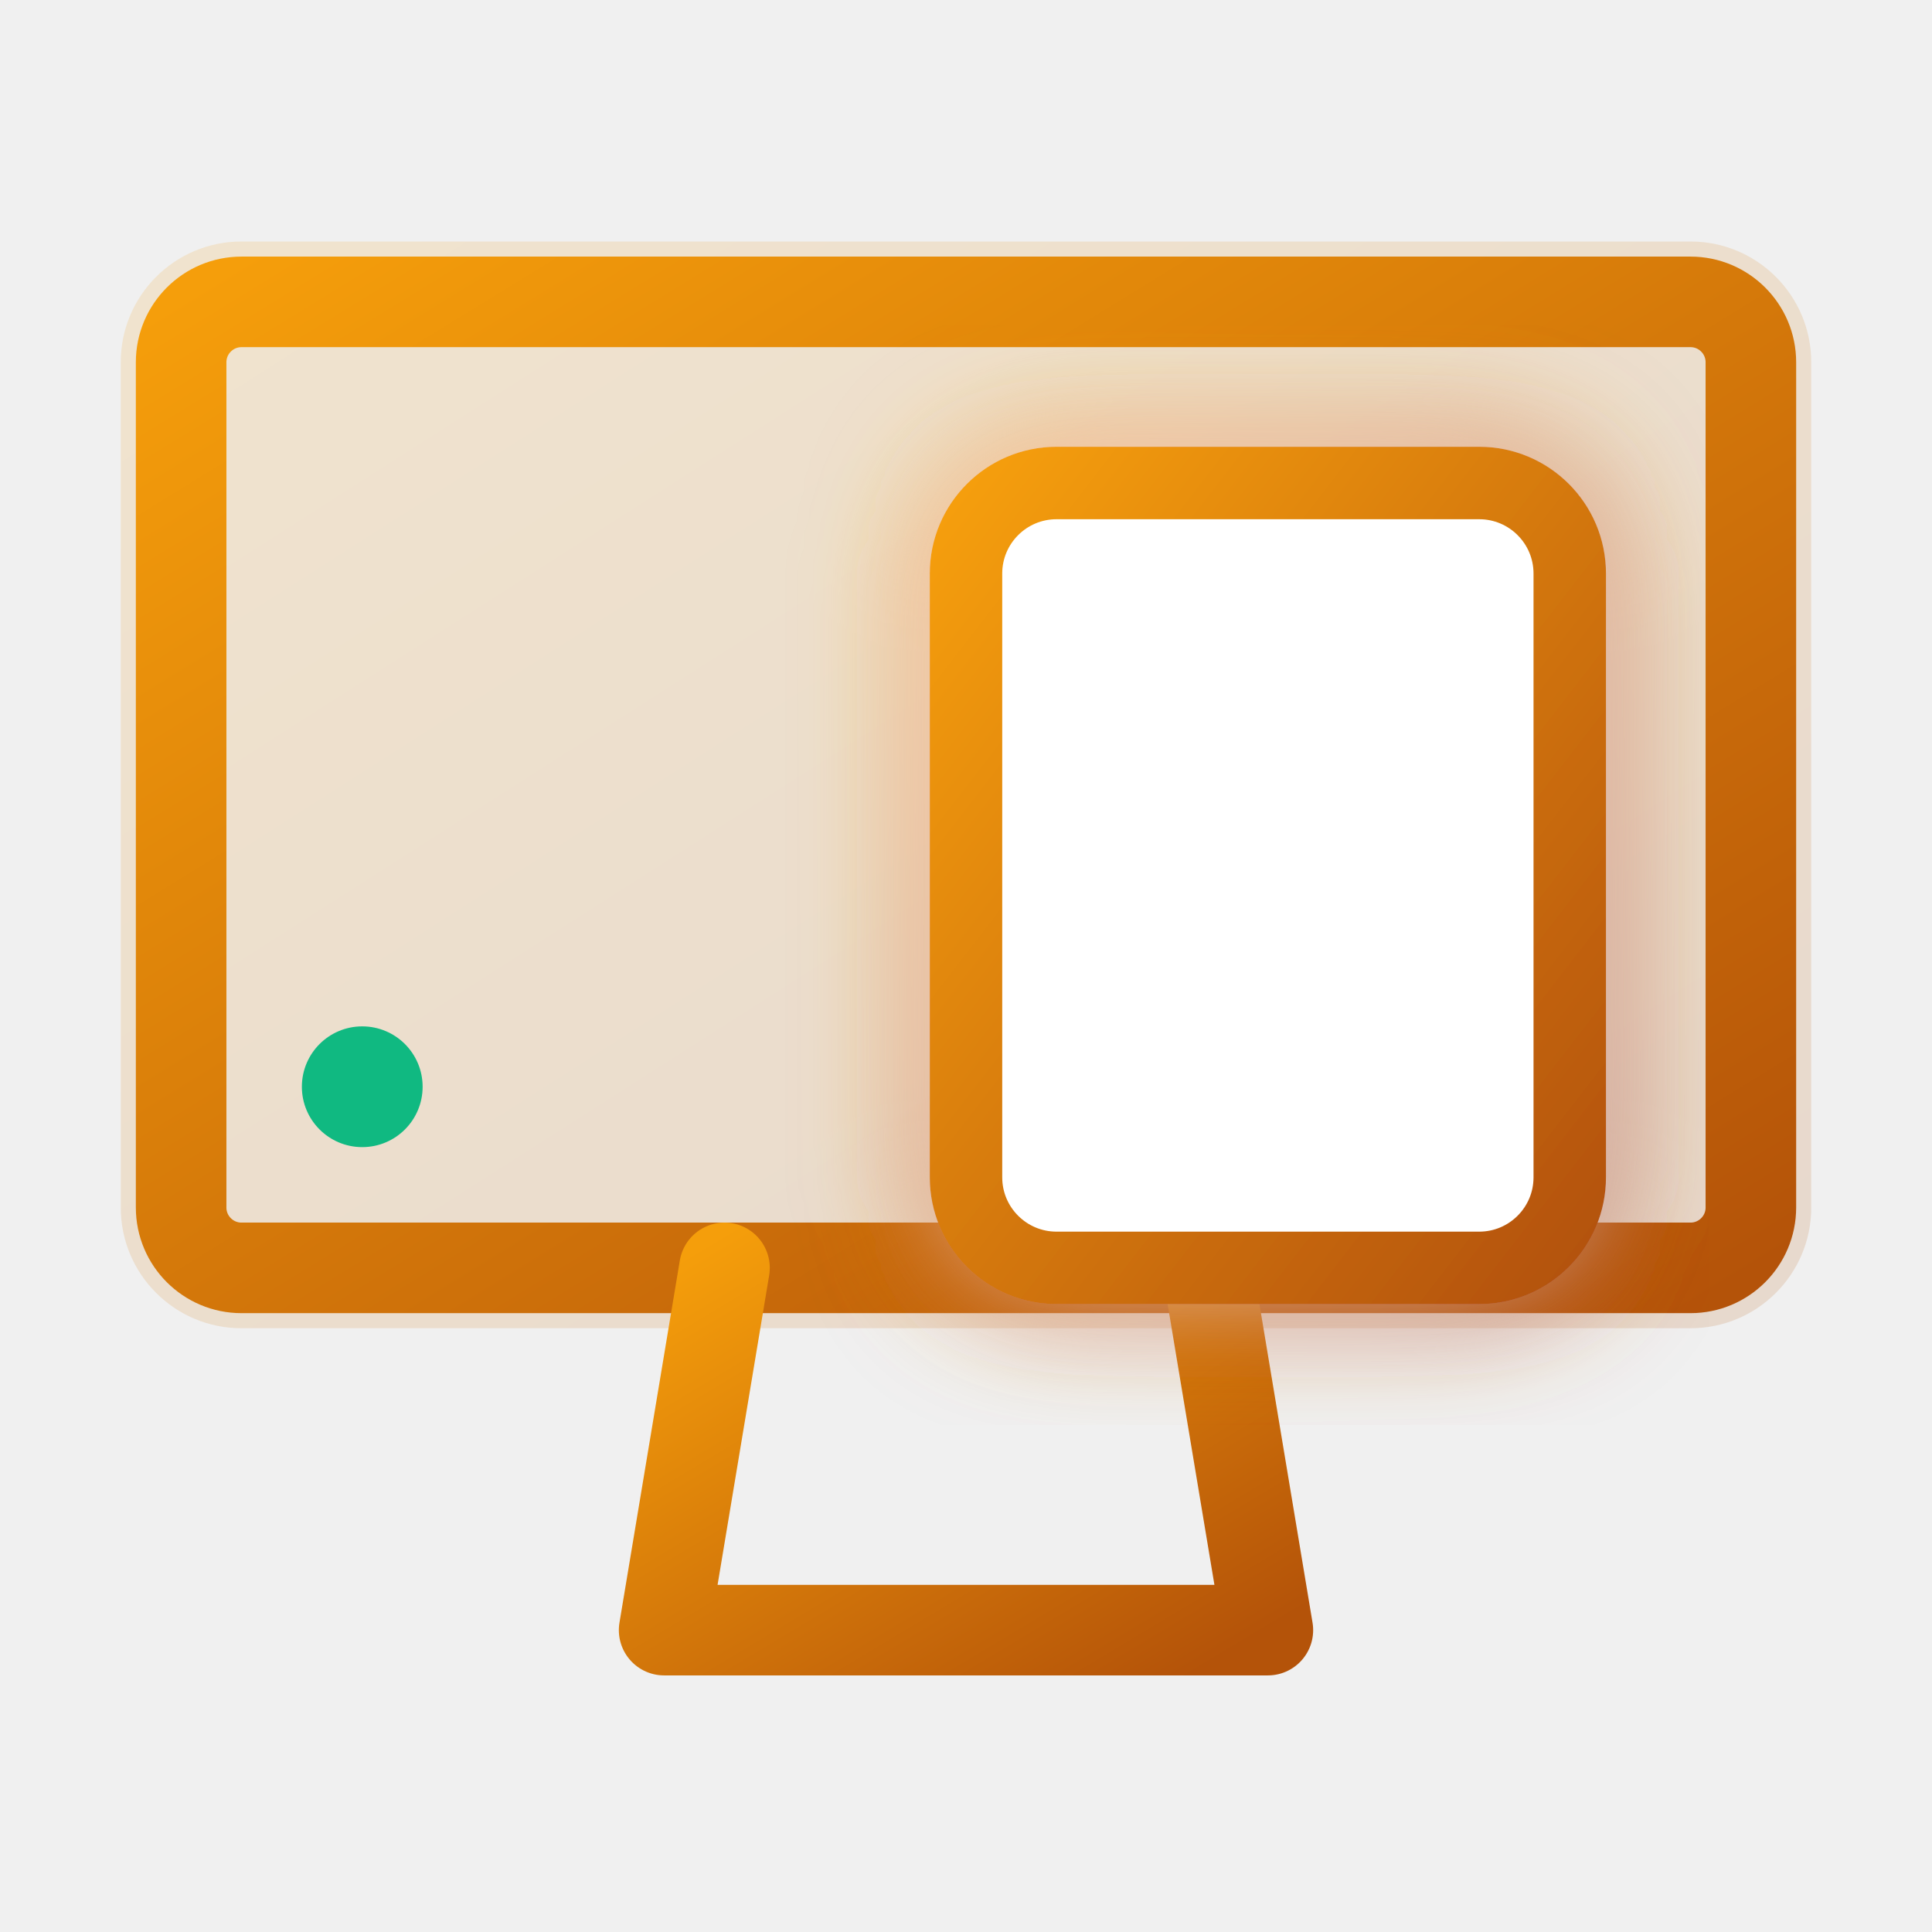
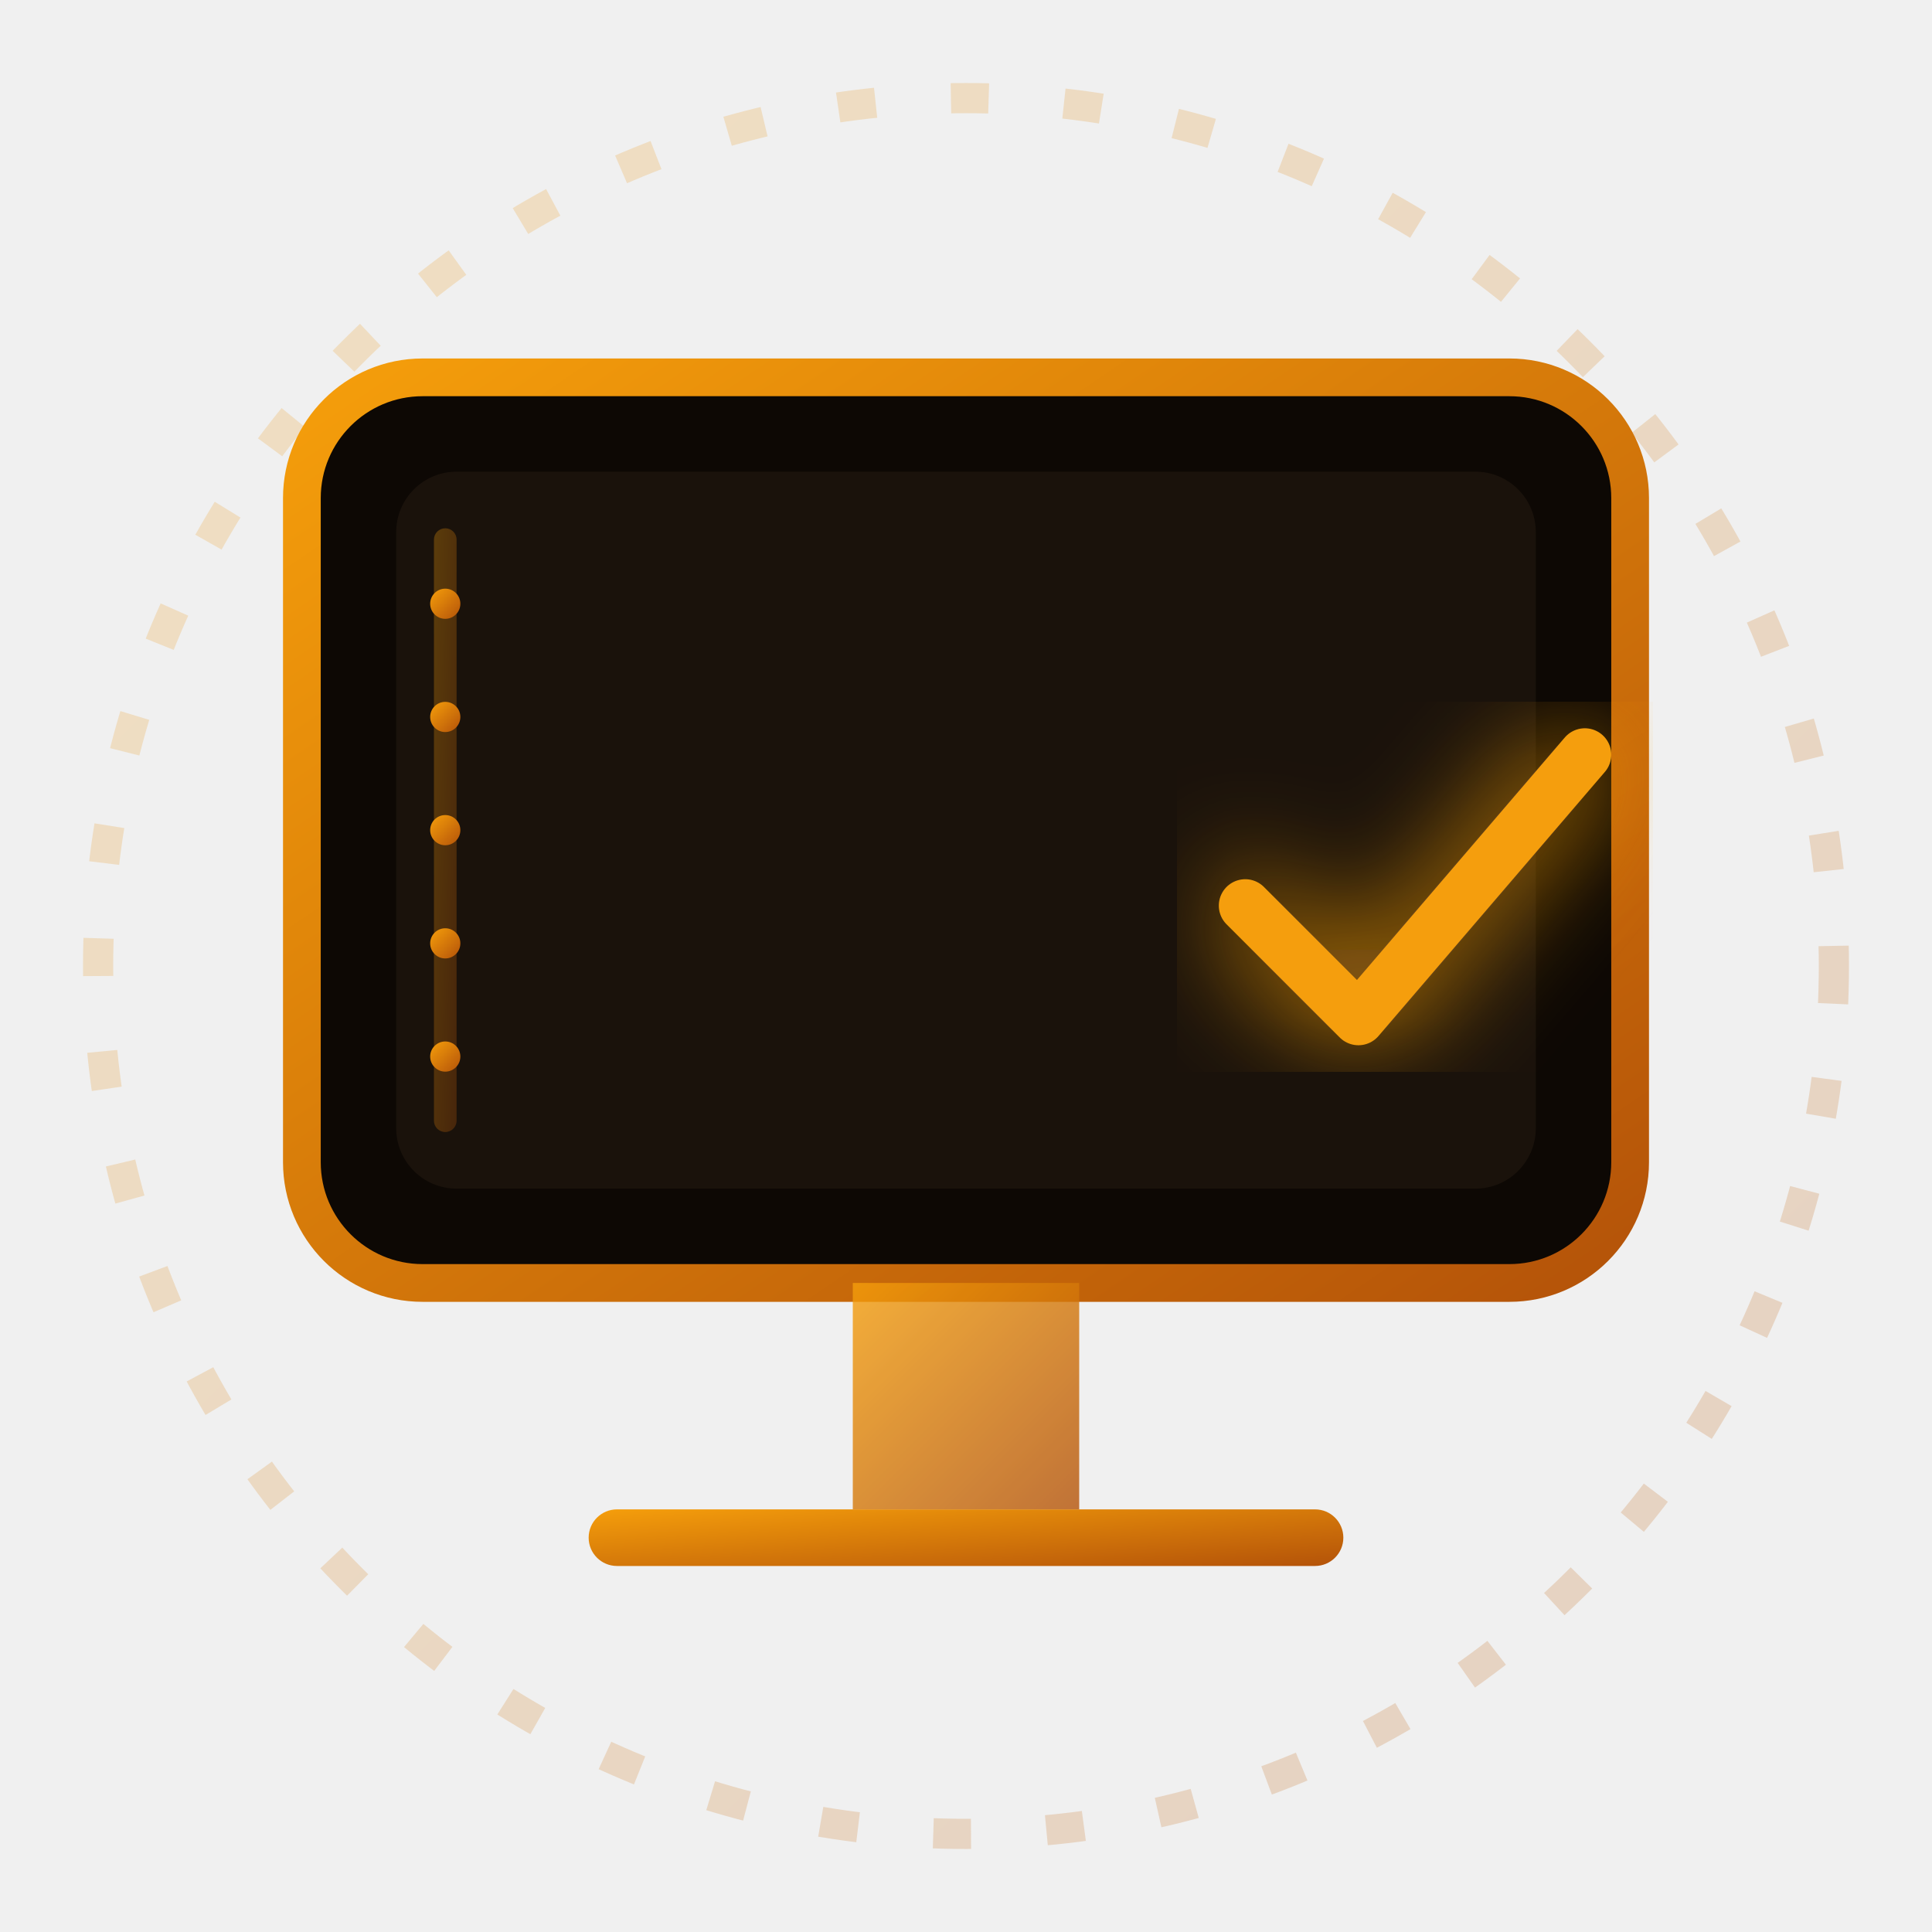
- <svg xmlns="http://www.w3.org/2000/svg" viewBox="0 0 32 32" fill="none">
+ <svg xmlns="http://www.w3.org/2000/svg" width="512" height="512" viewBox="0 0 512 512" fill="none">
  <defs>
-     <linearGradient id="logo_grad" x1="0%" y1="0%" x2="100%" y2="100%">
-       <stop offset="0%" style="stop-color:#f59e0b;stop-opacity:1" />
-       <stop offset="100%" style="stop-color:#b45309;stop-opacity:1" />
+     <linearGradient id="gold_grad" x1="0%" y1="0%" x2="100%" y2="100%">
+       <stop offset="0%" stop-color="#f59e0b" />
+       <stop offset="100%" stop-color="#b45309" />
    </linearGradient>
    <filter id="glow" x="-20%" y="-20%" width="140%" height="140%">
-       <feGaussianBlur stdDeviation="1" result="blur" />
+       <feGaussianBlur stdDeviation="15" result="blur" />
      <feComposite in="SourceGraphic" in2="blur" operator="over" />
    </filter>
  </defs>
-   <path d="M2 6C2 4.895 2.895 4 4 4H28C29.105 4 30 4.895 30 6V20C30 21.105 29.105 22 28 22H4C2.895 22 2 21.105 2 20V6Z" fill="url(#logo_grad)" opacity="0.15" />
-   <path d="M4 5H28C28.552 5 29 5.448 29 6V20C29 20.552 28.552 21 28 21H4C3.448 21 3 20.552 3 20V6C3 5.448 3.448 5 4 5Z" stroke="url(#logo_grad)" stroke-width="1.5" stroke-linejoin="round" />
-   <path d="M12 21L11 27H21L20 21" stroke="url(#logo_grad)" stroke-width="1.5" stroke-linecap="round" stroke-linejoin="round" />
-   <path d="M9 27H23" stroke="url(#logo_grad)" stroke-width="1.5" stroke-linecap="round" />
-   <g filter="url(#glow)">
-     <rect x="16" y="8" width="10" height="13" rx="1.5" fill="white" stroke="url(#logo_grad)" stroke-width="1.2" />
-     <path d="M18 11H24" stroke="url(#logo_grad)" stroke-width="0.8" stroke-linecap="round" opacity="0.6" />
-     <path d="M18 14H24" stroke="url(#logo_grad)" stroke-width="0.8" stroke-linecap="round" opacity="0.6" />
-     <path d="M18 17H22" stroke="url(#logo_grad)" stroke-width="0.8" stroke-linecap="round" opacity="0.6" />
-     <path d="M16 10H14.5" stroke="url(#logo_grad)" stroke-width="1.2" stroke-linecap="round" />
-     <path d="M16 13H14.5" stroke="url(#logo_grad)" stroke-width="1.2" stroke-linecap="round" />
-     <path d="M16 16H14.5" stroke="url(#logo_grad)" stroke-width="1.2" stroke-linecap="round" />
-     <path d="M16 19H14.5" stroke="url(#logo_grad)" stroke-width="1.2" stroke-linecap="round" />
-   </g>
-   <circle cx="6" cy="18" r="1" fill="#10b981" />
+   <circle cx="256" cy="256" r="230" stroke="url(#gold_grad)" stroke-width="8" stroke-dasharray="10 20" opacity="0.2" />
+   <rect x="80" y="100" width="352" height="240" rx="32" fill="#0D0804" stroke="url(#gold_grad)" stroke-width="10" />
+   <rect x="226" y="340" width="60" height="60" fill="url(#gold_grad)" opacity="0.8" />
+   <rect x="156" y="400" width="200" height="15" rx="7.5" fill="url(#gold_grad)" />
+   <rect x="105" y="125" width="302" height="190" rx="16" fill="#1A120B" />
+   <rect x="115" y="140" width="6" height="160" rx="3" fill="url(#gold_grad)" opacity="0.3" />
+   <circle cx="118" cy="160" r="4" fill="url(#gold_grad)" />
+   <circle cx="118" cy="190" r="4" fill="url(#gold_grad)" />
+   <circle cx="118" cy="220" r="4" fill="url(#gold_grad)" />
+   <circle cx="118" cy="250" r="4" fill="url(#gold_grad)" />
+   <circle cx="118" cy="280" r="4" fill="url(#gold_grad)" />
+   <path d="M160 160 H360" stroke="url(#gold_grad)" stroke-width="6" stroke-linecap="round" opacity="0.6" />
+   <path d="M160 195 H360" stroke="url(#gold_grad)" stroke-width="6" stroke-linecap="round" opacity="0.6" />
+   <path d="M160 230 H360" stroke="url(#gold_grad)" stroke-width="6" stroke-linecap="round" opacity="0.6" />
+   <path d="M160 265 H280" stroke="url(#gold_grad)" stroke-width="6" stroke-linecap="round" opacity="0.6" />
+   <path d="M330 240 L360 270 L420 200" stroke="#f59e0b" stroke-width="14" stroke-linecap="round" stroke-linejoin="round" filter="url(#glow)" />
</svg>
